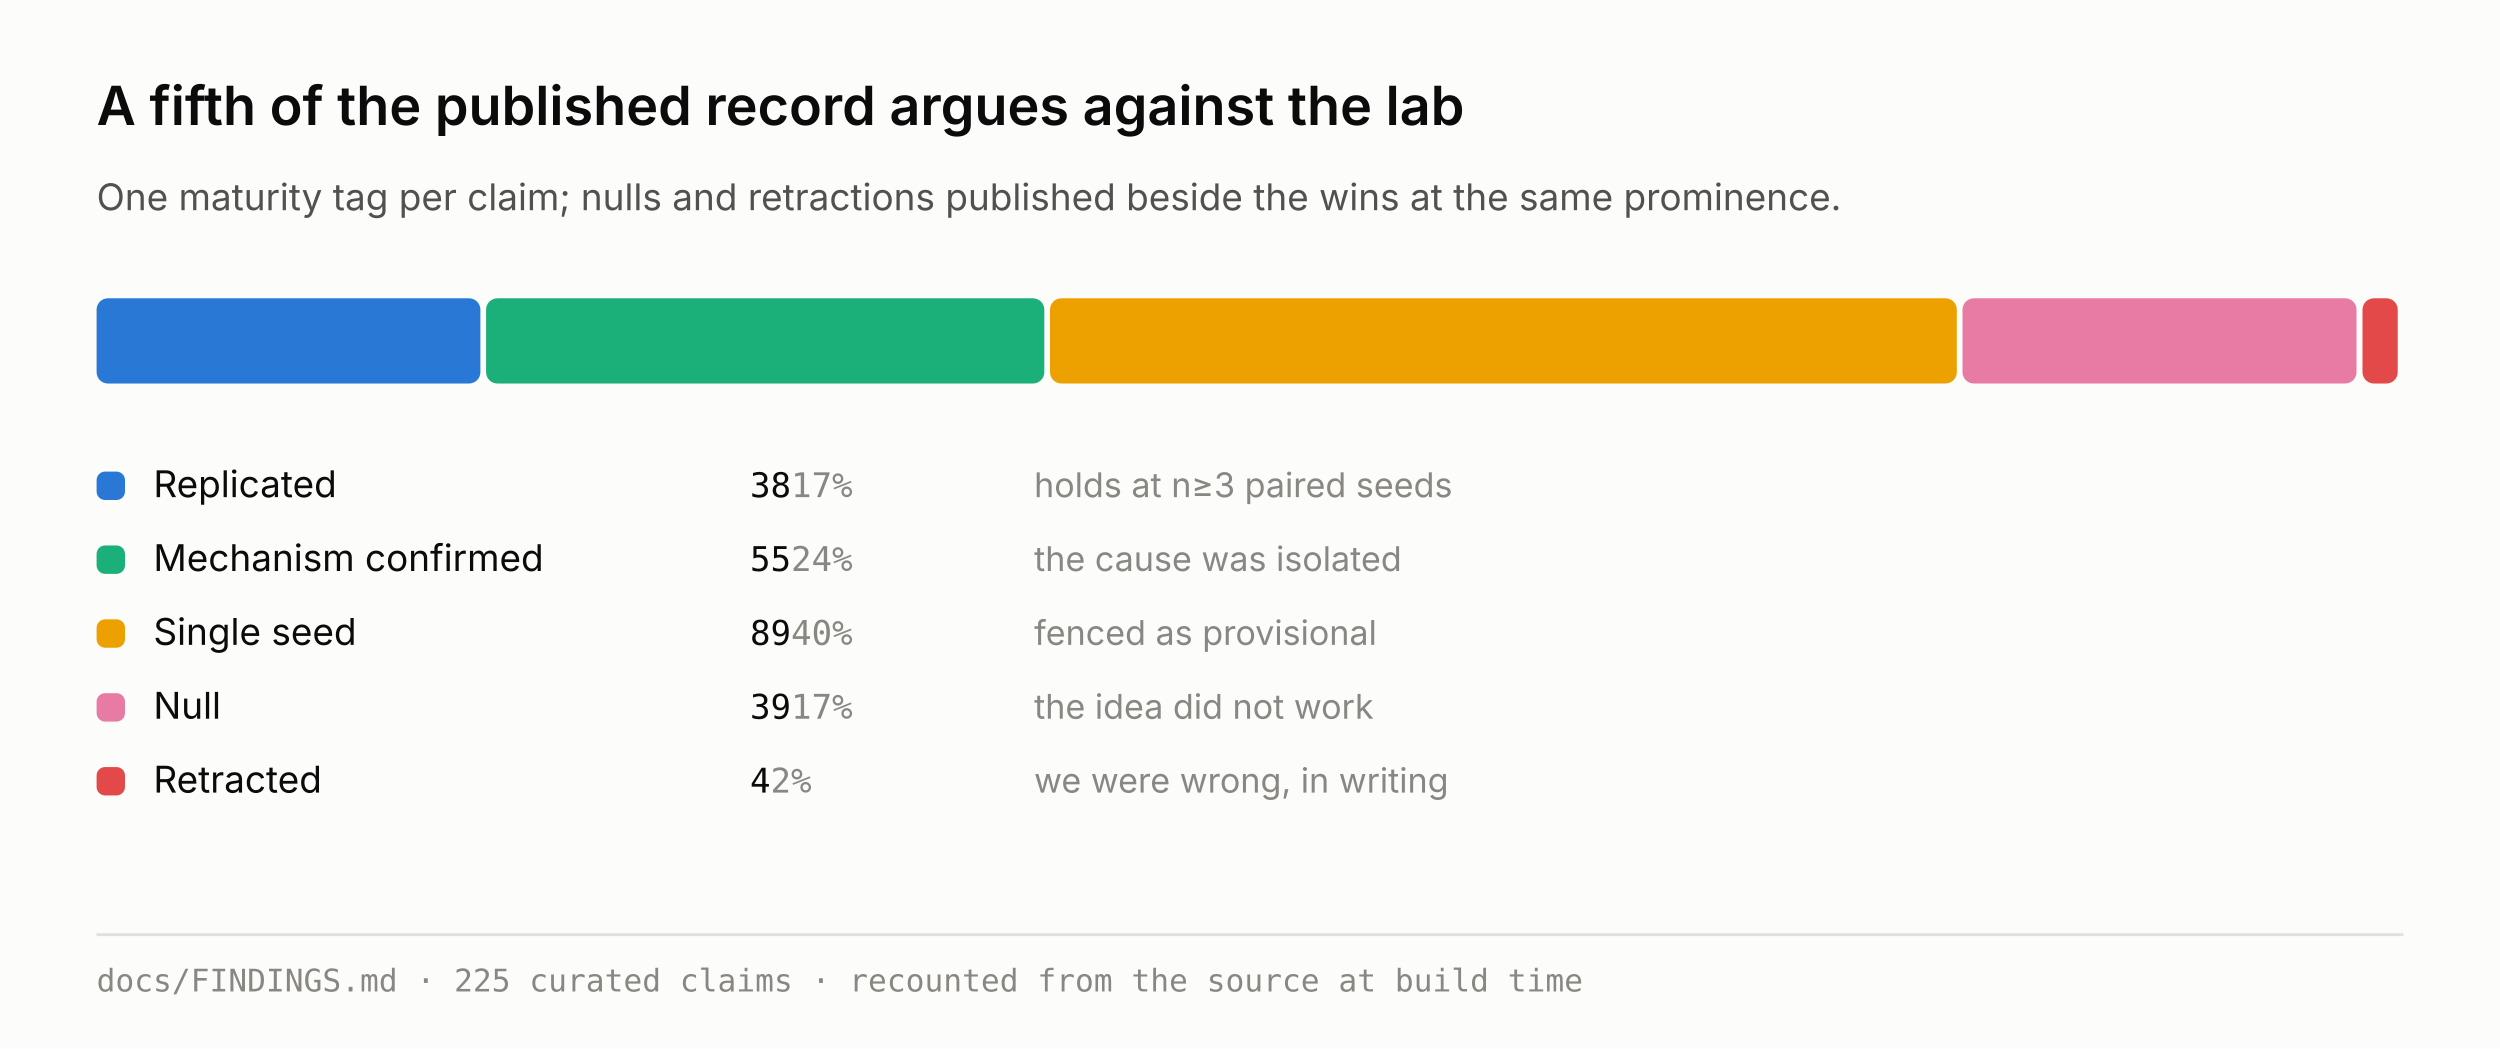
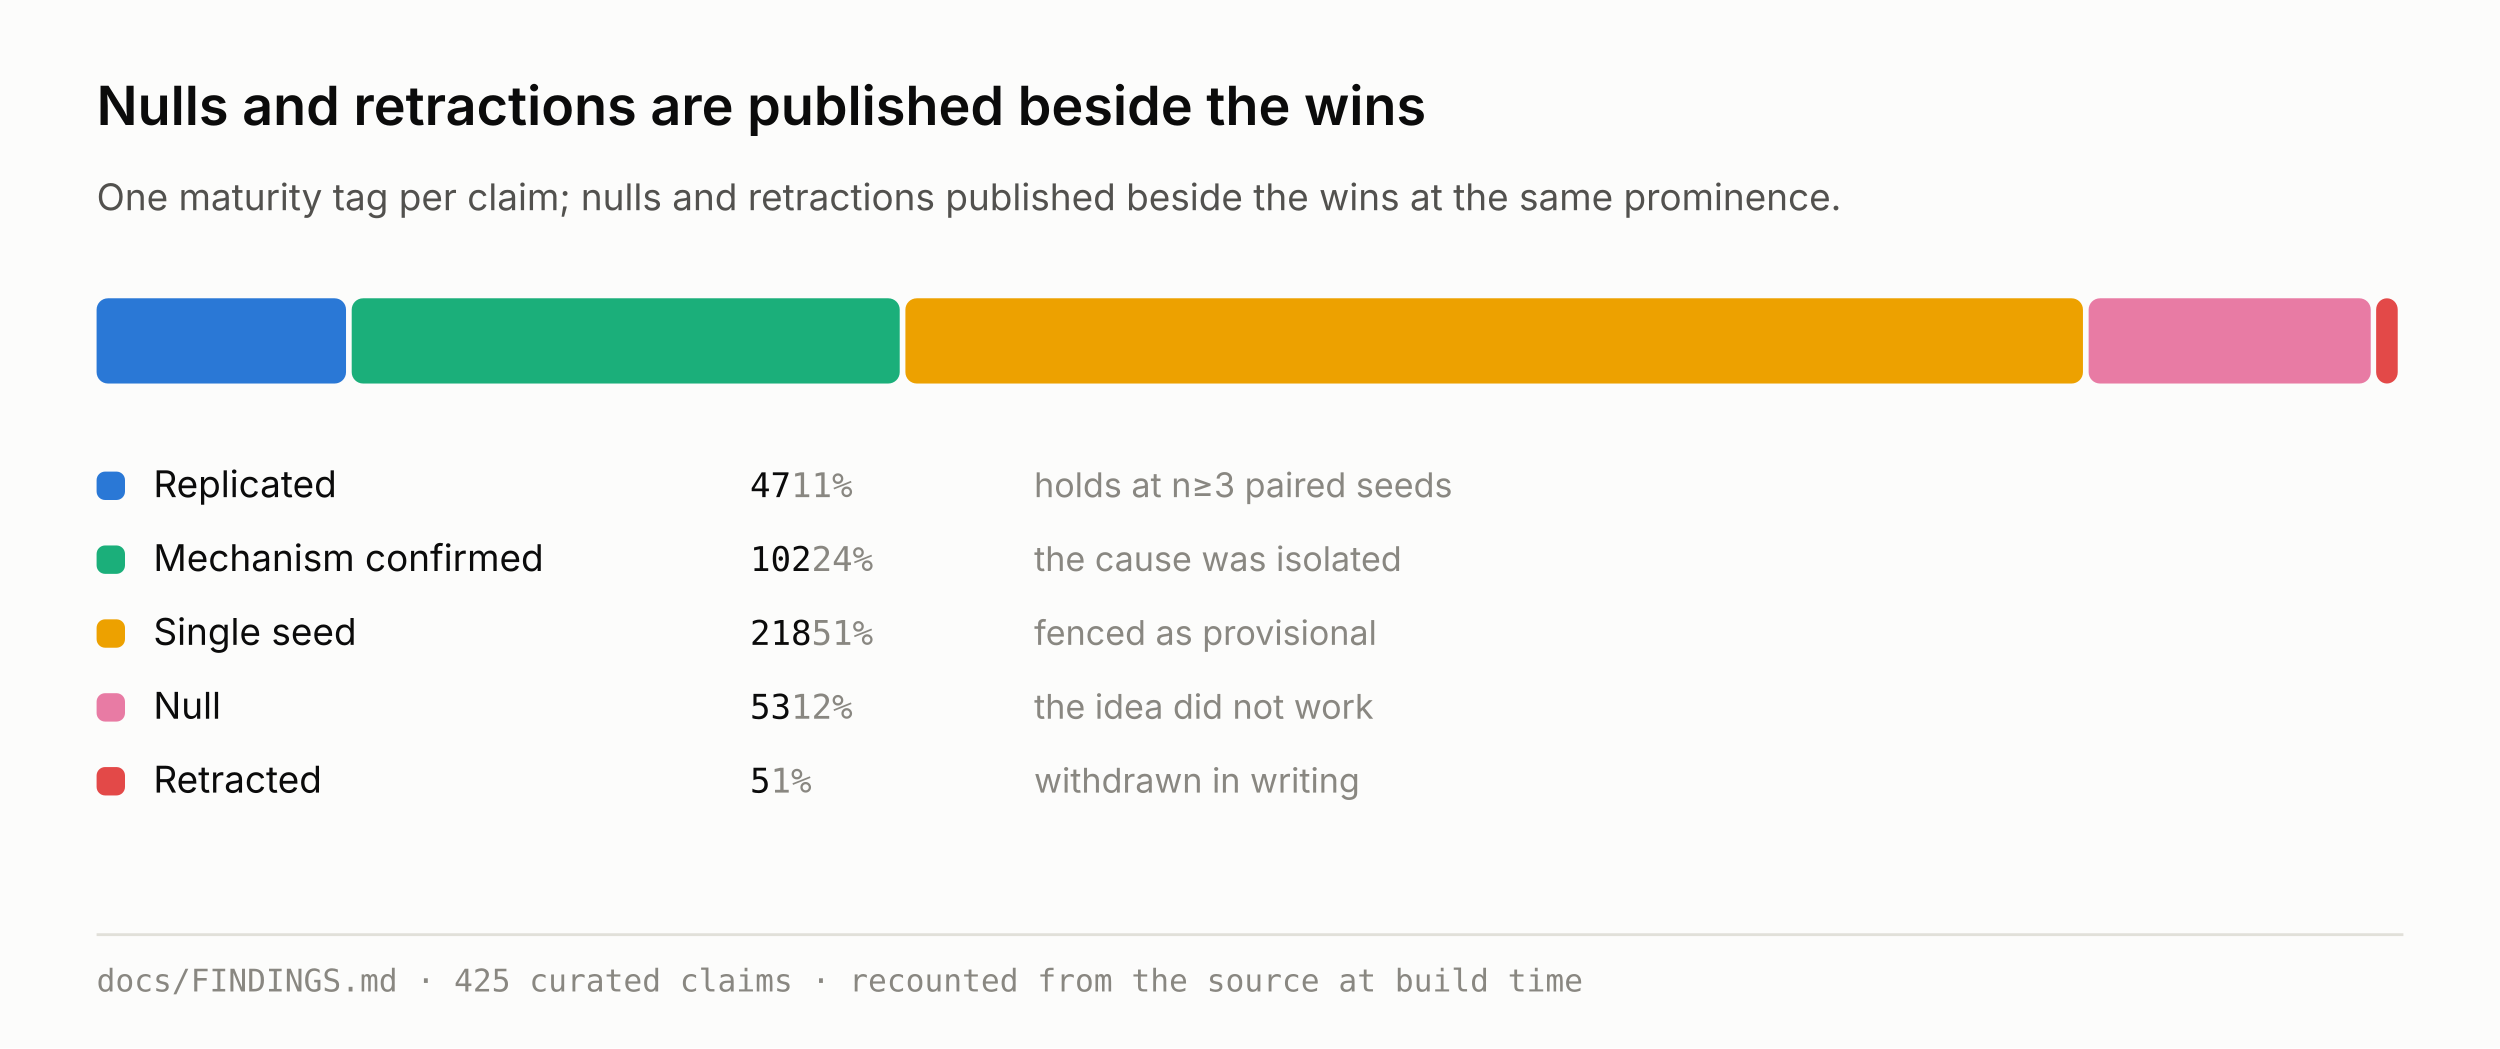
<svg xmlns="http://www.w3.org/2000/svg" width="880" height="369" viewBox="0 0 880 369" role="img">
  <rect width="880" height="369" fill="#fcfcfb" />
-   <text x="34" y="44" font-family="Inter, -apple-system, BlinkMacSystemFont, 'Segoe UI', sans-serif" font-size="19" font-weight="600" fill="#0b0b0b">A fifth of the published record argues against the lab</text>
+   <text x="34" y="44" font-family="Inter, -apple-system, BlinkMacSystemFont, 'Segoe UI', sans-serif" font-size="19" font-weight="600" fill="#0b0b0b">Nulls and retractions are published beside the wins</text>
  <text x="34" y="74" font-family="Inter, -apple-system, BlinkMacSystemFont, 'Segoe UI', sans-serif" font-size="13" fill="#52514e">One maturity tag per claim; nulls and retractions published beside the wins at the same prominence.</text>
-   <rect x="34.0" y="105" width="135.1" height="30" rx="4" fill="#2a78d6" />
-   <rect x="171.1" y="105" width="196.5" height="30" rx="4" fill="#1baf7a" />
-   <rect x="369.6" y="105" width="319.2" height="30" rx="4" fill="#eda100" />
-   <rect x="690.8" y="105" width="138.7" height="30" rx="4" fill="#e87ba4" />
-   <rect x="831.6" y="105" width="12.4" height="30" rx="4" fill="#e34948" />
+   <rect x="34.0" y="105" width="87.8" height="30" rx="4" fill="#2a78d6" />
+   <rect x="123.8" y="105" width="192.9" height="30" rx="4" fill="#1baf7a" />
+   <rect x="318.7" y="105" width="414.5" height="30" rx="4" fill="#eda100" />
+   <rect x="735.2" y="105" width="99.3" height="30" rx="4" fill="#e87ba4" />
+   <rect x="836.4" y="105" width="7.6" height="30" rx="4" fill="#e34948" />
  <rect x="34" y="166" width="10" height="10" rx="3" fill="#2a78d6" />
  <text x="54" y="175" font-family="Inter, -apple-system, BlinkMacSystemFont, 'Segoe UI', sans-serif" font-size="13" fill="#0b0b0b">Replicated</text>
-   <text x="264" y="175" font-family="'JetBrains Mono', ui-monospace, SFMono-Regular, Menlo, monospace" font-size="12" fill="#0b0b0b">38<tspan fill="#898781">  17%</tspan>
+   <text x="264" y="175" font-family="'JetBrains Mono', ui-monospace, SFMono-Regular, Menlo, monospace" font-size="12" fill="#0b0b0b">47<tspan fill="#898781">  11%</tspan>
  </text>
  <text x="364" y="175" font-family="Inter, -apple-system, BlinkMacSystemFont, 'Segoe UI', sans-serif" font-size="12" fill="#898781">holds at n≥3 paired seeds</text>
  <rect x="34" y="192" width="10" height="10" rx="3" fill="#1baf7a" />
  <text x="54" y="201" font-family="Inter, -apple-system, BlinkMacSystemFont, 'Segoe UI', sans-serif" font-size="13" fill="#0b0b0b">Mechanism confirmed</text>
-   <text x="264" y="201" font-family="'JetBrains Mono', ui-monospace, SFMono-Regular, Menlo, monospace" font-size="12" fill="#0b0b0b">55<tspan fill="#898781">  24%</tspan>
+   <text x="264" y="201" font-family="'JetBrains Mono', ui-monospace, SFMono-Regular, Menlo, monospace" font-size="12" fill="#0b0b0b">102<tspan fill="#898781">  24%</tspan>
  </text>
  <text x="364" y="201" font-family="Inter, -apple-system, BlinkMacSystemFont, 'Segoe UI', sans-serif" font-size="12" fill="#898781">the cause was isolated</text>
  <rect x="34" y="218" width="10" height="10" rx="3" fill="#eda100" />
  <text x="54" y="227" font-family="Inter, -apple-system, BlinkMacSystemFont, 'Segoe UI', sans-serif" font-size="13" fill="#0b0b0b">Single seed</text>
-   <text x="264" y="227" font-family="'JetBrains Mono', ui-monospace, SFMono-Regular, Menlo, monospace" font-size="12" fill="#0b0b0b">89<tspan fill="#898781">  40%</tspan>
+   <text x="264" y="227" font-family="'JetBrains Mono', ui-monospace, SFMono-Regular, Menlo, monospace" font-size="12" fill="#0b0b0b">218<tspan fill="#898781">  51%</tspan>
  </text>
  <text x="364" y="227" font-family="Inter, -apple-system, BlinkMacSystemFont, 'Segoe UI', sans-serif" font-size="12" fill="#898781">fenced as provisional</text>
  <rect x="34" y="244" width="10" height="10" rx="3" fill="#e87ba4" />
  <text x="54" y="253" font-family="Inter, -apple-system, BlinkMacSystemFont, 'Segoe UI', sans-serif" font-size="13" fill="#0b0b0b">Null</text>
-   <text x="264" y="253" font-family="'JetBrains Mono', ui-monospace, SFMono-Regular, Menlo, monospace" font-size="12" fill="#0b0b0b">39<tspan fill="#898781">  17%</tspan>
+   <text x="264" y="253" font-family="'JetBrains Mono', ui-monospace, SFMono-Regular, Menlo, monospace" font-size="12" fill="#0b0b0b">53<tspan fill="#898781">  12%</tspan>
  </text>
  <text x="364" y="253" font-family="Inter, -apple-system, BlinkMacSystemFont, 'Segoe UI', sans-serif" font-size="12" fill="#898781">the idea did not work</text>
  <rect x="34" y="270" width="10" height="10" rx="3" fill="#e34948" />
  <text x="54" y="279" font-family="Inter, -apple-system, BlinkMacSystemFont, 'Segoe UI', sans-serif" font-size="13" fill="#0b0b0b">Retracted</text>
-   <text x="264" y="279" font-family="'JetBrains Mono', ui-monospace, SFMono-Regular, Menlo, monospace" font-size="12" fill="#0b0b0b">4<tspan fill="#898781">  2%</tspan>
+   <text x="264" y="279" font-family="'JetBrains Mono', ui-monospace, SFMono-Regular, Menlo, monospace" font-size="12" fill="#0b0b0b">5<tspan fill="#898781">  1%</tspan>
  </text>
-   <text x="364" y="279" font-family="Inter, -apple-system, BlinkMacSystemFont, 'Segoe UI', sans-serif" font-size="12" fill="#898781">we were wrong, in writing</text>
+   <text x="364" y="279" font-family="Inter, -apple-system, BlinkMacSystemFont, 'Segoe UI', sans-serif" font-size="12" fill="#898781">withdrawn in writing</text>
  <line x1="34" y1="329" x2="846" y2="329" stroke="#e1e0d9" stroke-width="1" />
-   <text x="34" y="349" font-family="'JetBrains Mono', ui-monospace, SFMono-Regular, Menlo, monospace" font-size="11" fill="#898781">docs/FINDINGS.md · 225 curated claims · recounted from the source at build time</text>
+   <text x="34" y="349" font-family="'JetBrains Mono', ui-monospace, SFMono-Regular, Menlo, monospace" font-size="11" fill="#898781">docs/FINDINGS.md · 425 curated claims · recounted from the source at build time</text>
</svg>
